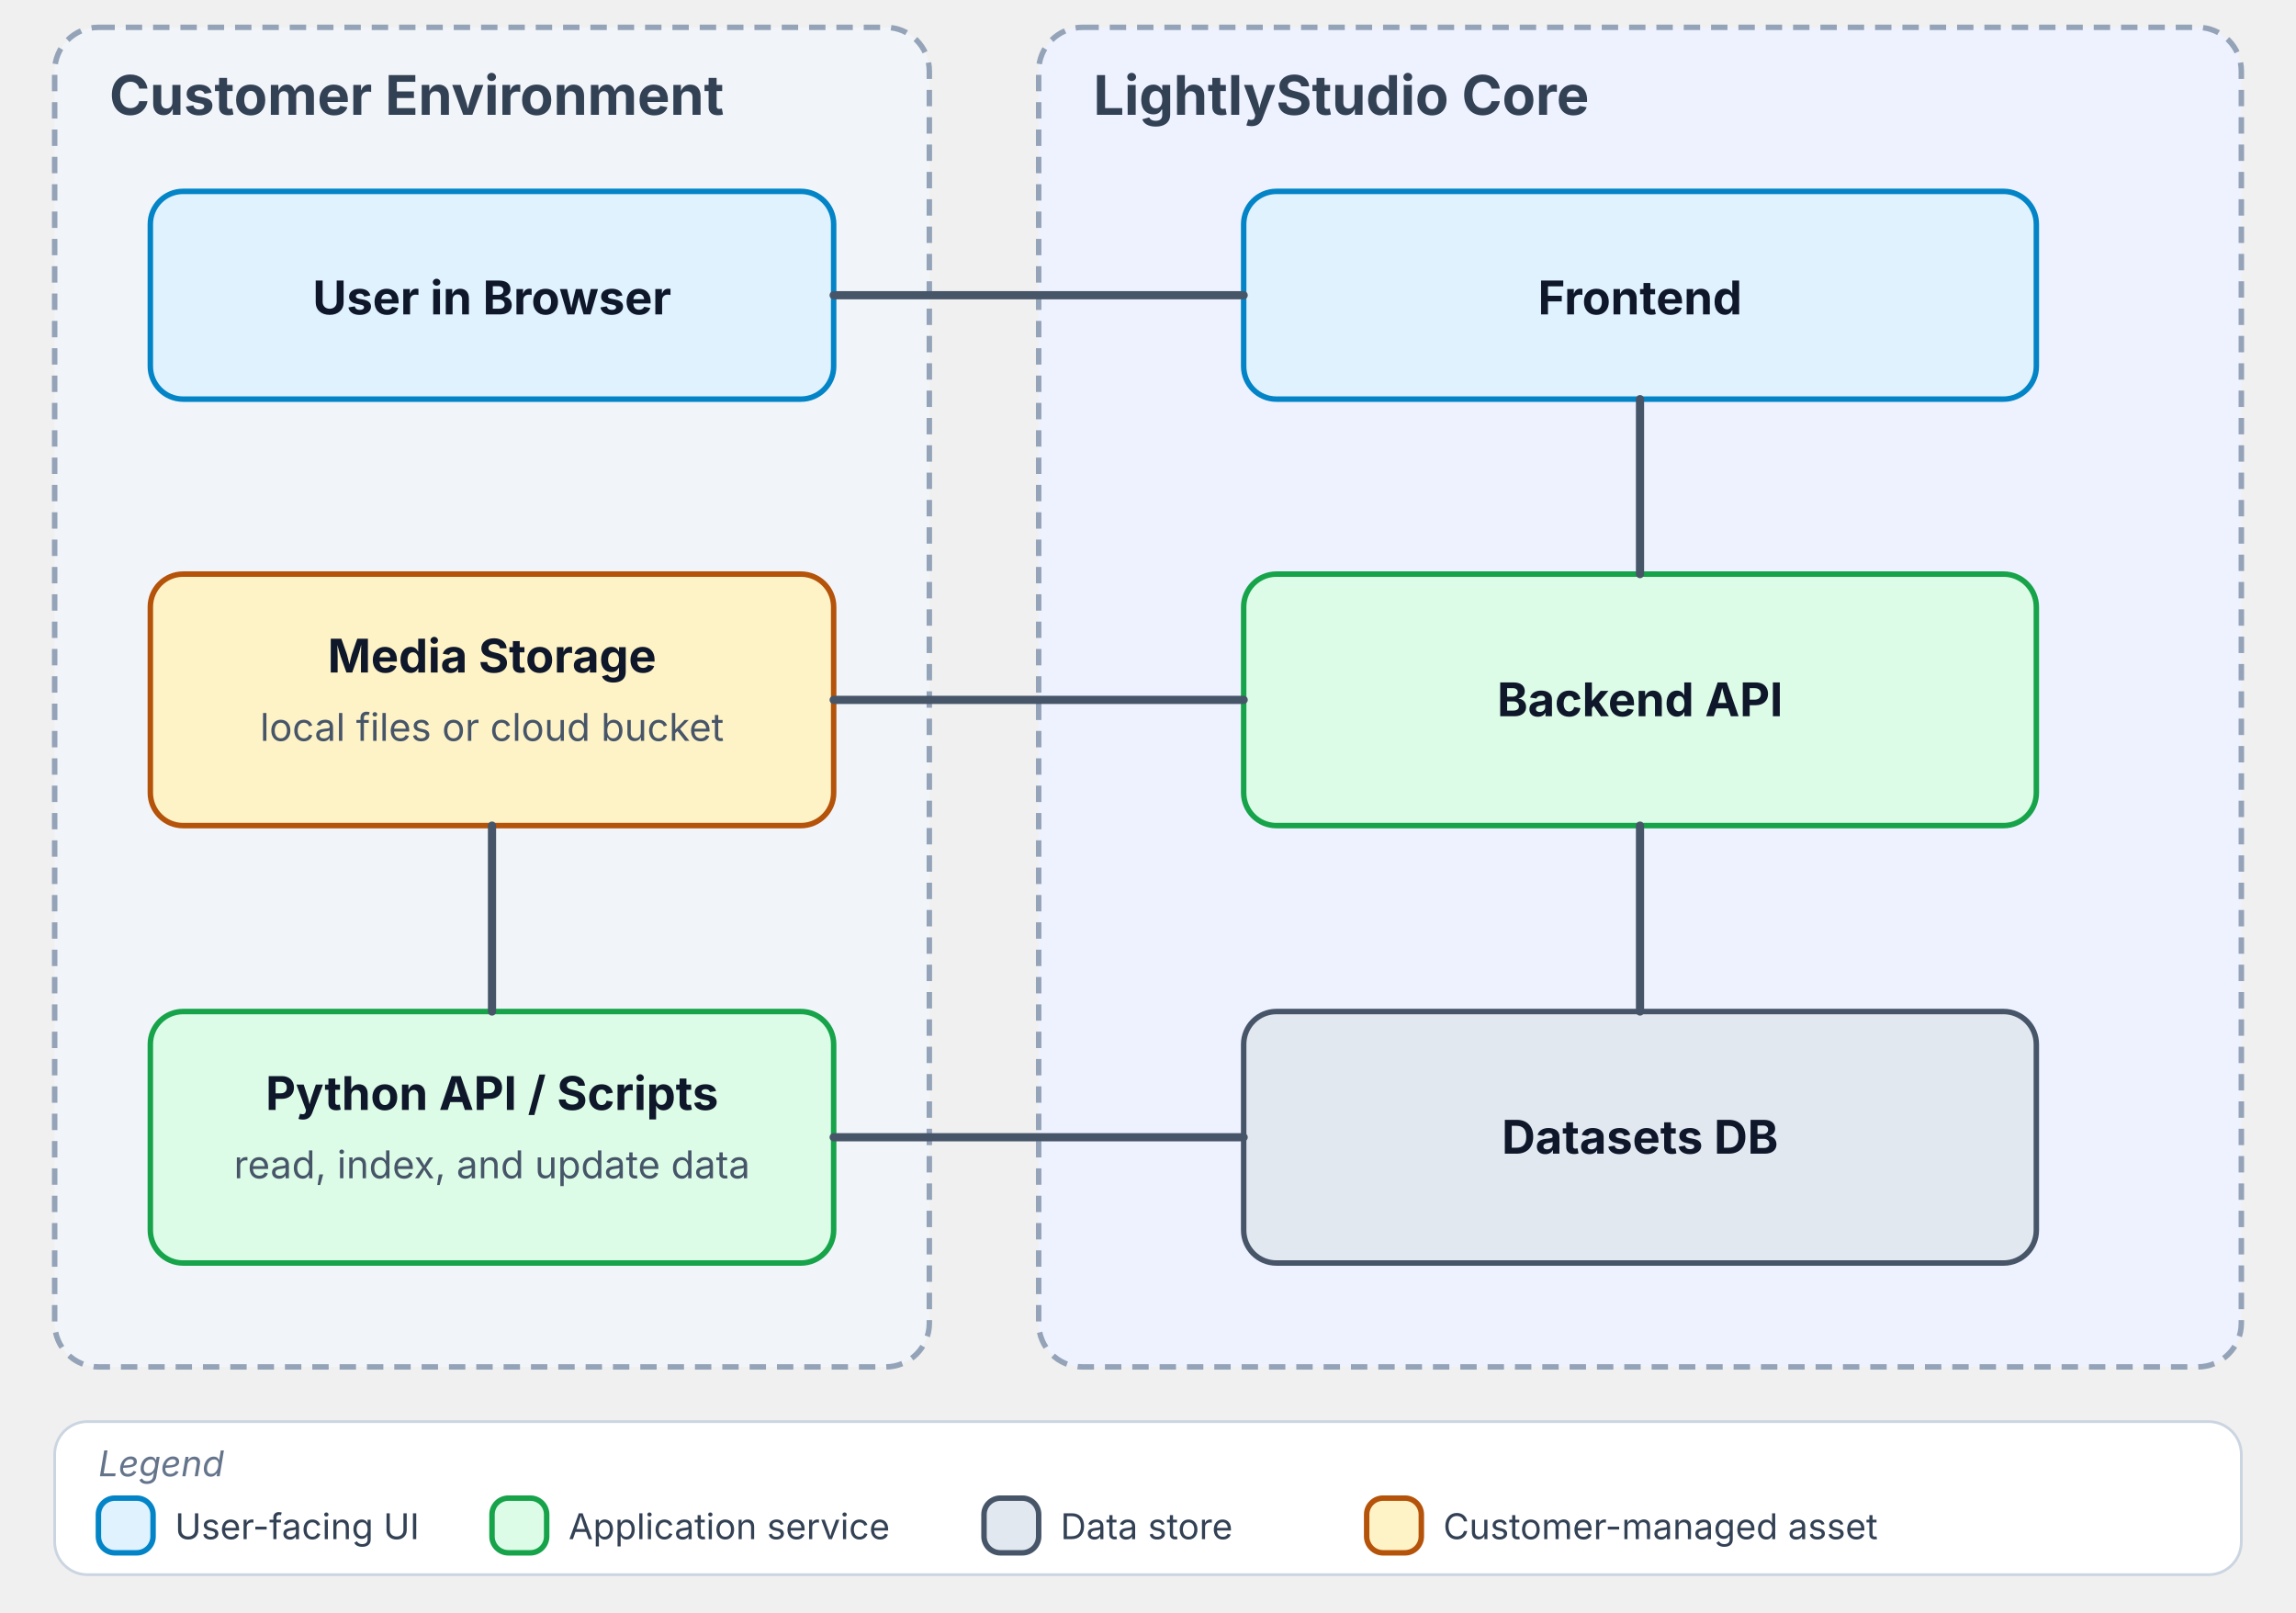
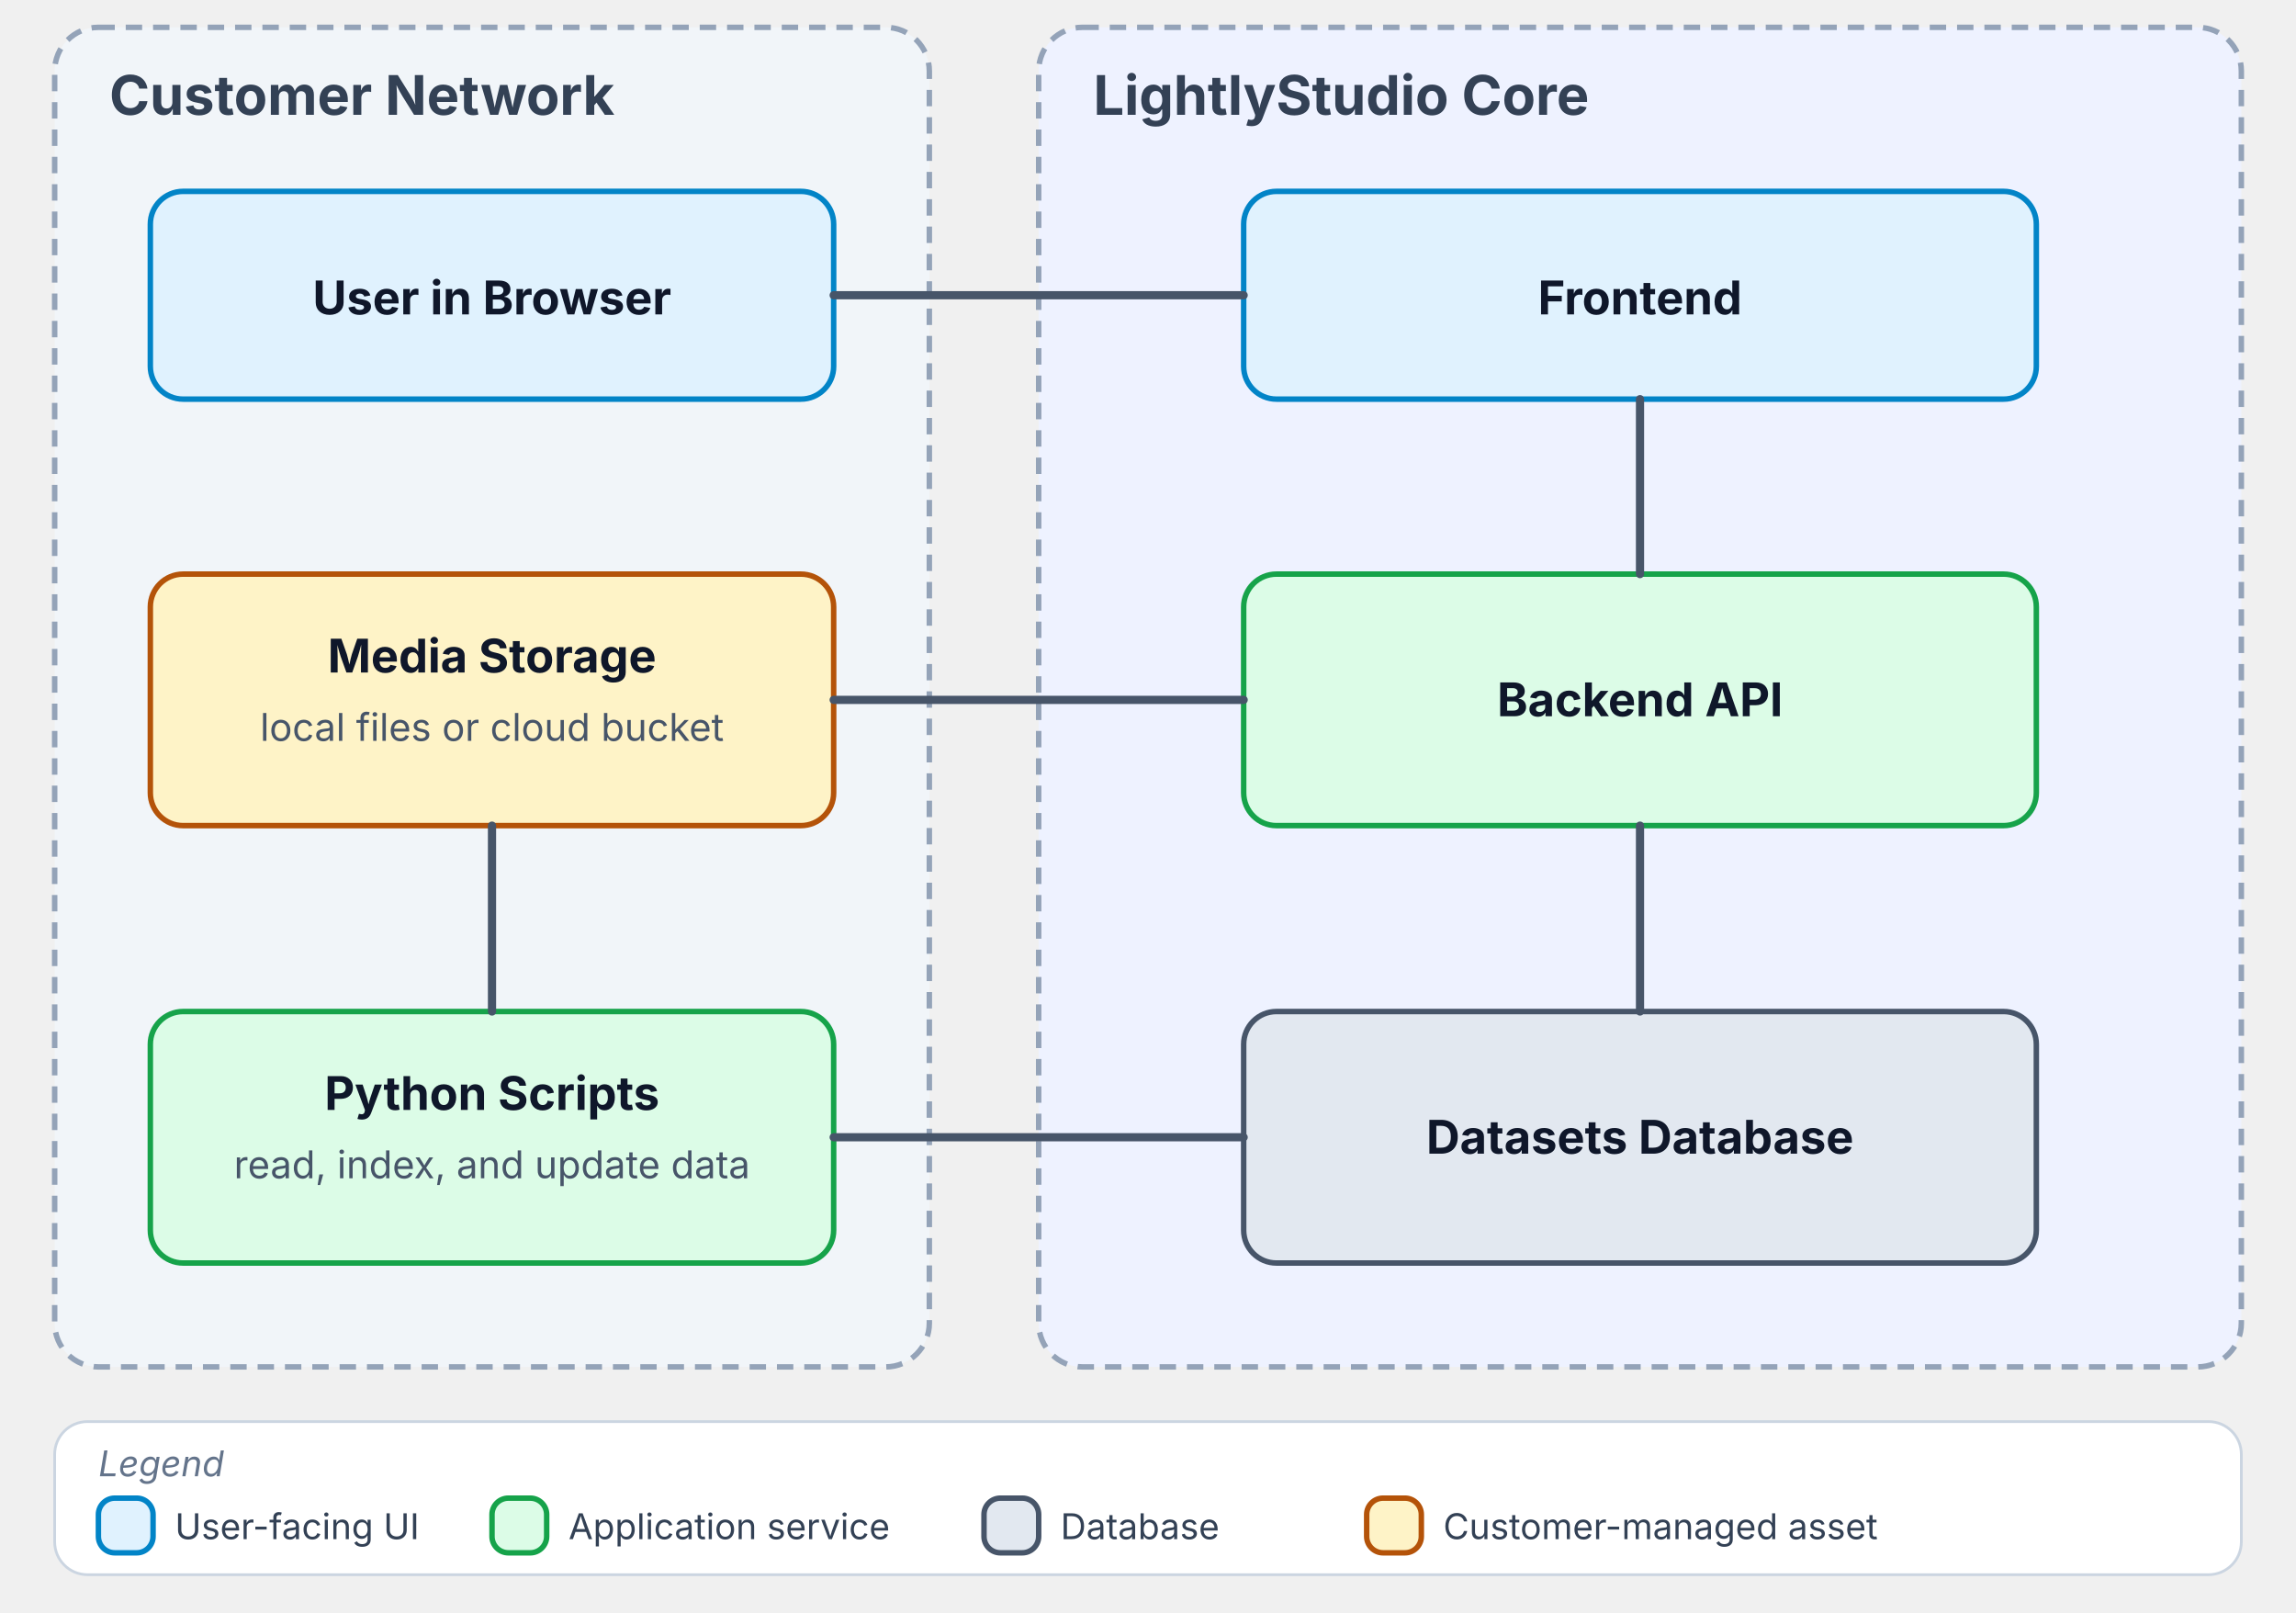
<svg xmlns="http://www.w3.org/2000/svg" viewBox="0 0 840 590" role="img" aria-labelledby="title desc">
  <defs>
    <style>
      .panel-customer { fill: #f1f5f9; stroke: #94a3b8; stroke-width: 2; stroke-dasharray: 6 4; }
      .panel-lightly { fill: #eef2ff; stroke: #94a3b8; stroke-width: 2; stroke-dasharray: 6 4; }
      .node-ui { fill: #e0f2fe; stroke: #0284c7; stroke-width: 2; }
      .node-service { fill: #dcfce7; stroke: #16a34a; stroke-width: 2; }
      .node-data { fill: #e2e8f0; stroke: #475569; stroke-width: 2; }
      .node-external { fill: #fef3c7; stroke: #b45309; stroke-width: 2; }
      .panel-title { fill: #334155; font-family: -apple-system, "Segoe UI", Inter, Arial, sans-serif; font-size: 20px; font-weight: 700; }
      .label { fill: #0f172a; font-family: -apple-system, "Segoe UI", Inter, Arial, sans-serif; font-size: 17px; font-weight: 700; }
      .small { fill: #475569; font-family: -apple-system, "Segoe UI", Inter, Arial, sans-serif; font-size: 14px; }
      .legend-text { fill: #334155; font-family: -apple-system, "Segoe UI", Inter, Arial, sans-serif; font-size: 13px; }
      .legend-title { fill: #64748b; font-family: -apple-system, "Segoe UI", Inter, Arial, sans-serif; font-size: 13px; font-style: italic; }
      .edge { stroke: #475569; stroke-width: 3; stroke-linecap: round; fill: none; }
    </style>
  </defs>
  <rect class="panel-customer" x="20" y="10" width="320" height="490" rx="16" ry="16" />
-   <text class="panel-title" x="40" y="42">Customer Environment</text>
+   <text class="panel-title" x="40" y="42">Customer Network</text>
  <g>
    <rect class="node-ui" x="55" y="70" width="250" height="76" rx="12" ry="12" />
    <text class="label" x="180" y="115" text-anchor="middle">User in Browser</text>
  </g>
  <g>
    <rect class="node-external" x="55" y="210" width="250" height="92" rx="12" ry="12" />
    <text class="label" x="180" y="246" text-anchor="middle">Media Storage</text>
    <text class="small" x="180" y="271" text-anchor="middle">local files or cloud bucket</text>
  </g>
  <g>
    <rect class="node-service" x="55" y="370" width="250" height="92" rx="12" ry="12" />
-     <text class="label" x="180" y="406" text-anchor="middle">Python API / Scripts</text>
+     <text class="label" x="180" y="406" text-anchor="middle">Python Scripts</text>
    <text class="small" x="180" y="431" text-anchor="middle">read, index, and update data</text>
  </g>
  <rect class="panel-lightly" x="380" y="10" width="440" height="490" rx="16" ry="16" />
  <text class="panel-title" x="400" y="42">LightlyStudio Core</text>
  <g>
    <rect class="node-ui" x="455" y="70" width="290" height="76" rx="12" ry="12" />
    <text class="label" x="600" y="115" text-anchor="middle">Frontend</text>
  </g>
  <g>
    <rect class="node-service" x="455" y="210" width="290" height="92" rx="12" ry="12" />
    <text class="label" x="600" y="262" text-anchor="middle">Backend API</text>
  </g>
  <g>
    <rect class="node-data" x="455" y="370" width="290" height="92" rx="12" ry="12" />
-     <text class="label" x="600" y="422" text-anchor="middle">Datasets DB</text>
+     <text class="label" x="600" y="422" text-anchor="middle">Datasets Database</text>
  </g>
  <line class="edge" x1="305" y1="108" x2="455" y2="108" />
  <line class="edge" x1="600" y1="146" x2="600" y2="210" />
  <line class="edge" x1="600" y1="302" x2="600" y2="370" />
  <line class="edge" x1="455" y1="256" x2="305" y2="256" />
  <line class="edge" x1="180" y1="370" x2="180" y2="302" />
  <line class="edge" x1="305" y1="416" x2="455" y2="416" />
  <g>
    <rect x="20" y="520" width="800" height="56" rx="12" ry="12" fill="#ffffff" stroke="#cbd5e1" stroke-width="1" />
    <text class="legend-title" x="36" y="540">Legend</text>
    <rect class="node-ui" x="36" y="548" width="20" height="20" rx="6" ry="6" />
    <text class="legend-text" x="64" y="563">User-facing UI</text>
    <rect class="node-service" x="180" y="548" width="20" height="20" rx="6" ry="6" />
    <text class="legend-text" x="208" y="563">Application service</text>
    <rect class="node-data" x="360" y="548" width="20" height="20" rx="6" ry="6" />
-     <text class="legend-text" x="388" y="563">Data store</text>
+     <text class="legend-text" x="388" y="563">Database</text>
    <rect class="node-external" x="500" y="548" width="20" height="20" rx="6" ry="6" />
    <text class="legend-text" x="528" y="563">Customer-managed asset</text>
  </g>
</svg>
